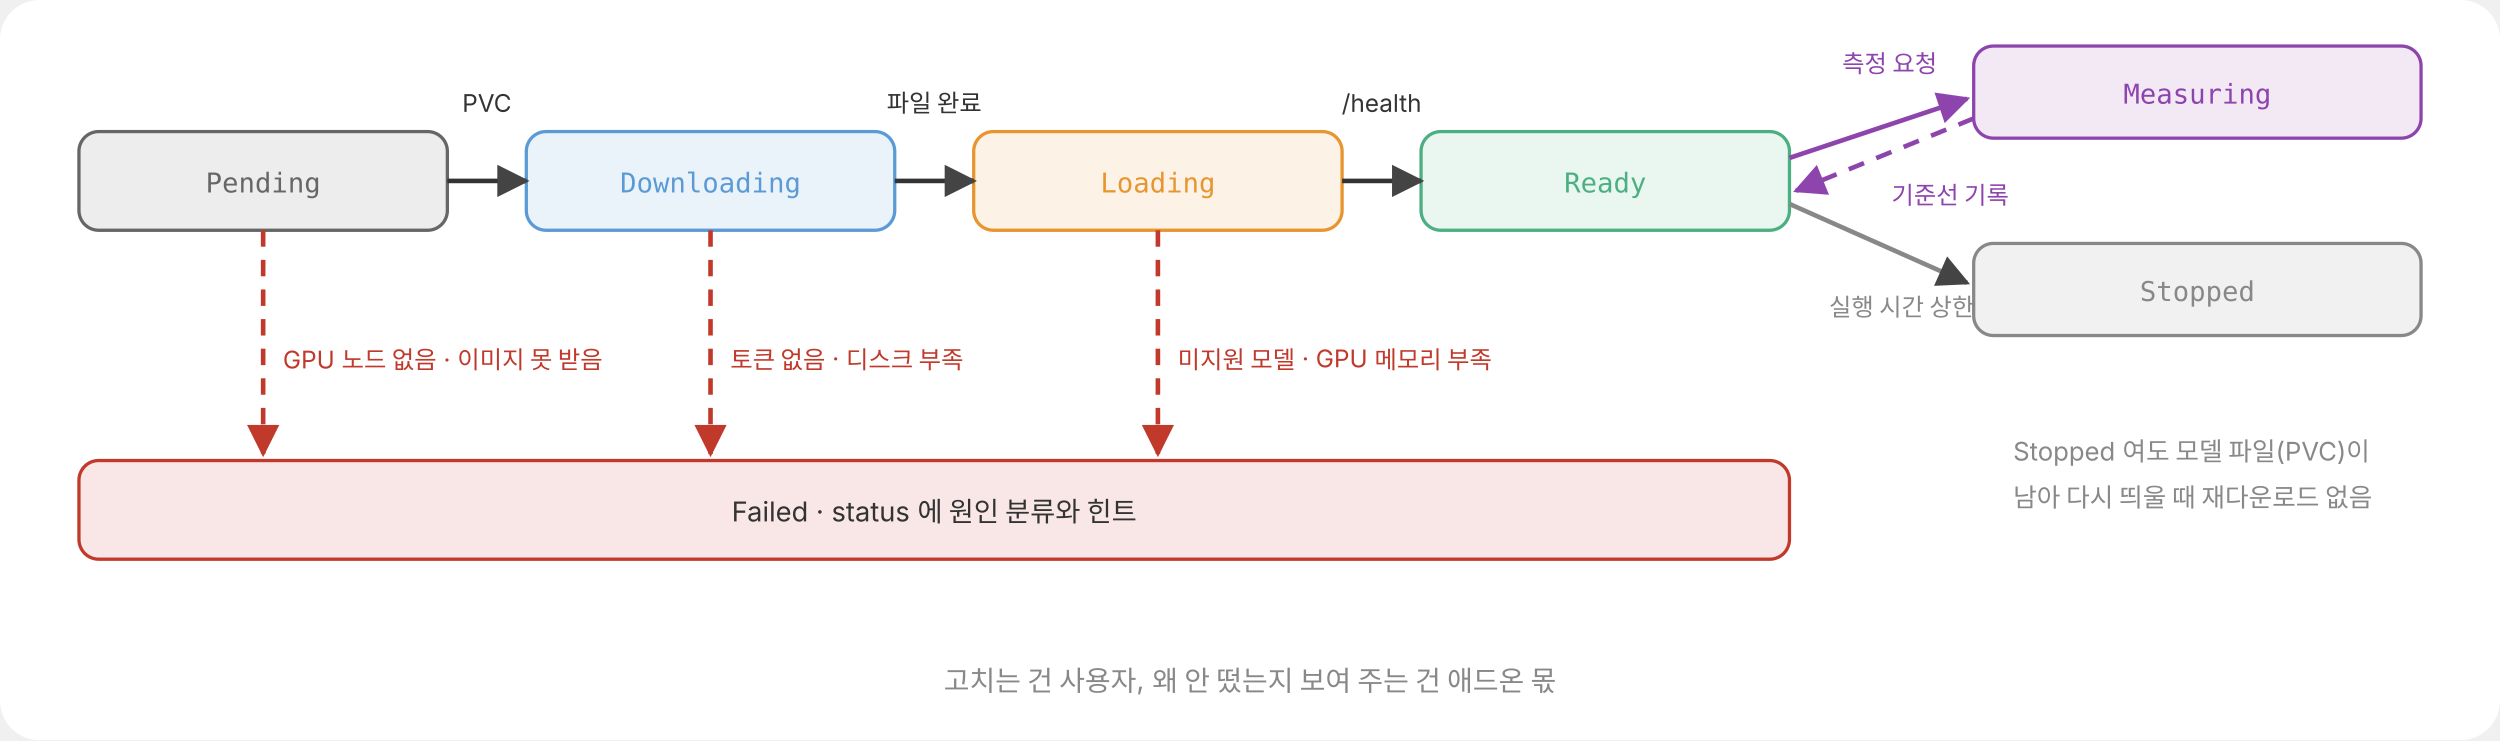
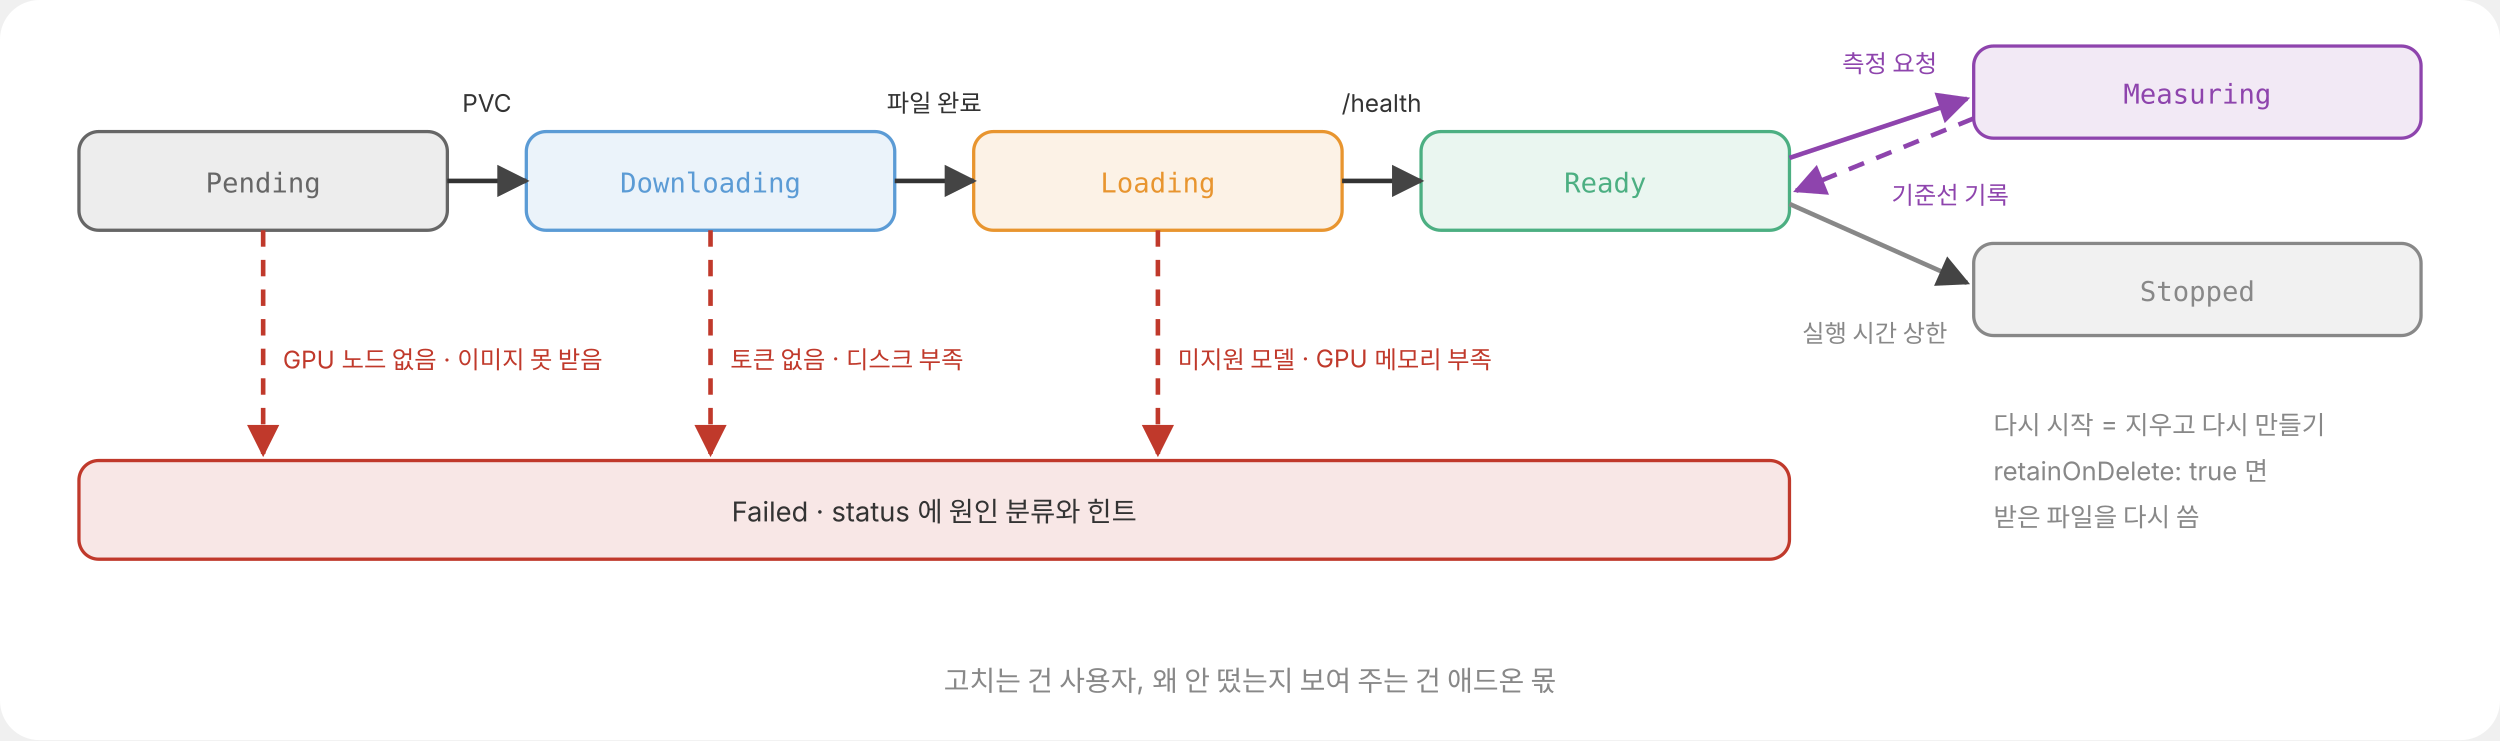
<svg xmlns="http://www.w3.org/2000/svg" viewBox="0 0 760 225" style="font-family:-apple-system,BlinkMacSystemFont,'Segoe UI','Apple SD Gothic Neo','Noto Sans KR','Malgun Gothic',sans-serif;" role="img" aria-label="ServedModel 상태: Pending 에서 Ready 까지, 실패와 멈춤" width="760" height="225">
  <defs>
    <marker id="rs-c" viewBox="0 0 10 10" refX="9" refY="5" markerWidth="7" markerHeight="7" orient="auto-start-reverse">
      <path d="M0,0 L10,5 L0,10 z" fill="var(--content,#444)" />
    </marker>
    <marker id="rs-b" viewBox="0 0 10 10" refX="9" refY="5" markerWidth="7" markerHeight="7" orient="auto-start-reverse">
      <path d="M0,0 L10,5 L0,10 z" fill="#5b9bd5" />
    </marker>
    <marker id="rs-o" viewBox="0 0 10 10" refX="9" refY="5" markerWidth="7" markerHeight="7" orient="auto-start-reverse">
      <path d="M0,0 L10,5 L0,10 z" fill="#e8952f" />
    </marker>
    <marker id="rs-g" viewBox="0 0 10 10" refX="9" refY="5" markerWidth="7" markerHeight="7" orient="auto-start-reverse">
      <path d="M0,0 L10,5 L0,10 z" fill="#4caf82" />
    </marker>
    <marker id="rs-p" viewBox="0 0 10 10" refX="9" refY="5" markerWidth="7" markerHeight="7" orient="auto-start-reverse">
      <path d="M0,0 L10,5 L0,10 z" fill="#8e44ad" />
    </marker>
    <marker id="rs-k" viewBox="0 0 10 10" refX="9" refY="5" markerWidth="7" markerHeight="7" orient="auto-start-reverse">
      <path d="M0,0 L10,5 L0,10 z" fill="#666666" />
    </marker>
    <marker id="rs-r" viewBox="0 0 10 10" refX="9" refY="5" markerWidth="7" markerHeight="7" orient="auto-start-reverse">
      <path d="M0,0 L10,5 L0,10 z" fill="#c0392b" />
    </marker>
  </defs>
  <rect width="760" height="225" rx="12" fill="#fff" />
  <style>a.jump{cursor:pointer}a.jump:hover rect,a.jump:hover circle{opacity:.72}a.jump:focus-visible rect,a.jump:focus-visible circle{stroke:var(--content,#333);stroke-width:2}g.rinfo{cursor:pointer;outline:none}g.rinfo:hover rect{fill-opacity:.24}g.rinfo:focus-visible rect{stroke-width:2.4}</style>
  <rect x="24" y="40" width="112" height="30" rx="6" fill="#666666" fill-opacity="0.12" stroke="#666666" stroke-width="1" />
  <text x="80.0" y="58.5" text-anchor="middle" font-size="8.3" fill="#666666" font-family="ui-monospace,SFMono-Regular,Menlo,monospace">Pending</text>
  <rect x="160" y="40" width="112" height="30" rx="6" fill="#5b9bd5" fill-opacity="0.12" stroke="#5b9bd5" stroke-width="1" />
  <text x="216.0" y="58.5" text-anchor="middle" font-size="8.3" fill="#5b9bd5" font-family="ui-monospace,SFMono-Regular,Menlo,monospace">Downloading</text>
  <rect x="296" y="40" width="112" height="30" rx="6" fill="#e8952f" fill-opacity="0.12" stroke="#e8952f" stroke-width="1" />
  <text x="352.0" y="58.5" text-anchor="middle" font-size="8.3" fill="#e8952f" font-family="ui-monospace,SFMono-Regular,Menlo,monospace">Loading</text>
  <rect x="432" y="40" width="112" height="30" rx="6" fill="#4caf82" fill-opacity="0.12" stroke="#4caf82" stroke-width="1" />
  <text x="488.0" y="58.5" text-anchor="middle" font-size="8.3" fill="#4caf82" font-family="ui-monospace,SFMono-Regular,Menlo,monospace">Ready</text>
  <path d="M136,55 L160,55" fill="none" stroke="var(--content,#333)" stroke-width="1.4" marker-end="url(#rs-c)" />
  <text x="148.0" y="34" text-anchor="middle" font-size="7.4" fill="var(--content,#333)">PVC</text>
  <path d="M272,55 L296,55" fill="none" stroke="var(--content,#333)" stroke-width="1.4" marker-end="url(#rs-c)" />
  <text x="284.0" y="34" text-anchor="middle" font-size="7.4" fill="var(--content,#333)">파일 완료</text>
  <path d="M408,55 L432,55" fill="none" stroke="var(--content,#333)" stroke-width="1.4" marker-end="url(#rs-c)" />
  <text x="420.0" y="34" text-anchor="middle" font-size="7.4" fill="var(--content,#333)">/health</text>
  <rect x="600" y="14" width="136" height="28" rx="6" fill="#8e44ad" fill-opacity="0.12" stroke="#8e44ad" stroke-width="1" />
  <text x="668.0" y="31.5" text-anchor="middle" font-size="8.3" fill="#8e44ad" font-family="ui-monospace,SFMono-Regular,Menlo,monospace">Measuring</text>
  <path d="M544,48 L598,30" fill="none" stroke="#8e44ad" stroke-width="1.4" marker-end="url(#rs-p)" />
  <text x="560" y="22" text-anchor="start" font-size="7.4" fill="#8e44ad">측정 요청</text>
  <path d="M600,36 L546,58" fill="none" stroke="#8e44ad" stroke-width="1.4" stroke-dasharray="5 4" marker-end="url(#rs-p)" />
  <text x="575" y="62" text-anchor="start" font-size="7.4" fill="#8e44ad">기준선 기록</text>
  <rect x="600" y="74" width="136" height="28" rx="6" fill="var(--secondary,#888)" fill-opacity="0.12" stroke="var(--secondary,#888)" stroke-width="1" />
  <text x="668.0" y="91.5" text-anchor="middle" font-size="8.3" fill="var(--secondary,#888)" font-family="ui-monospace,SFMono-Regular,Menlo,monospace">Stopped</text>
  <path d="M544,62 L598,86" fill="none" stroke="var(--secondary,#888)" stroke-width="1.4" marker-end="url(#rs-c)" />
-   <text x="556" y="96" text-anchor="start" font-size="7.4" fill="var(--secondary,#888)">실행 시간 상한</text>
+   <text x="592" y="104" text-anchor="end" font-size="7.4" fill="var(--secondary,#888)">실행 시간 상한</text>
  <rect x="24" y="140" width="520" height="30" rx="6" fill="#c0392b" fill-opacity="0.12" stroke="#c0392b" stroke-width="1" />
  <text x="284.0" y="158.5" text-anchor="middle" font-size="8.3" fill="var(--content,#333)">Failed · status 에 원인 분류와 힌트</text>
  <path d="M80,70 L80,138" fill="none" stroke="#c0392b" stroke-width="1.4" stroke-dasharray="5 4" marker-end="url(#rs-r)" />
  <text x="86" y="112" text-anchor="start" font-size="7.4" fill="#c0392b">GPU 노드 없음 · 이미지 못 받음</text>
  <path d="M216,70 L216,138" fill="none" stroke="#c0392b" stroke-width="1.4" stroke-dasharray="5 4" marker-end="url(#rs-r)" />
  <text x="222" y="112" text-anchor="start" font-size="7.4" fill="#c0392b">토큰 없음 · 디스크 부족</text>
  <path d="M352,70 L352,138" fill="none" stroke="#c0392b" stroke-width="1.4" stroke-dasharray="5 4" marker-end="url(#rs-r)" />
  <text x="358" y="112" text-anchor="start" font-size="7.4" fill="#c0392b">미지원 모델 · GPU 메모리 부족</text>
-   <text x="612" y="140" text-anchor="start" font-size="7.8" fill="var(--secondary,#888)">Stopped 여도 모델 파일(PVC)이</text>
-   <text x="612" y="154" text-anchor="start" font-size="7.8" fill="var(--secondary,#888)">남아 다시 띄울 때 재다운로드 없음</text>
+   <text x="606" y="132" text-anchor="start" font-size="7.8" fill="var(--secondary,#888)">다시 시작 = 지우고 다시 만들기</text>
+   <text x="606" y="146" text-anchor="start" font-size="7.8" fill="var(--secondary,#888)">retainOnDelete: true 면</text>
+   <text x="606" y="160" text-anchor="start" font-size="7.8" fill="var(--secondary,#888)">받은 파일을 다시 씀</text>
  <text x="380" y="210" text-anchor="middle" font-size="8.5" fill="var(--secondary,#888)">고치는 건 사용자, 왜 안 떴는지 보여 주는 건 애드온 몫</text>
</svg>
